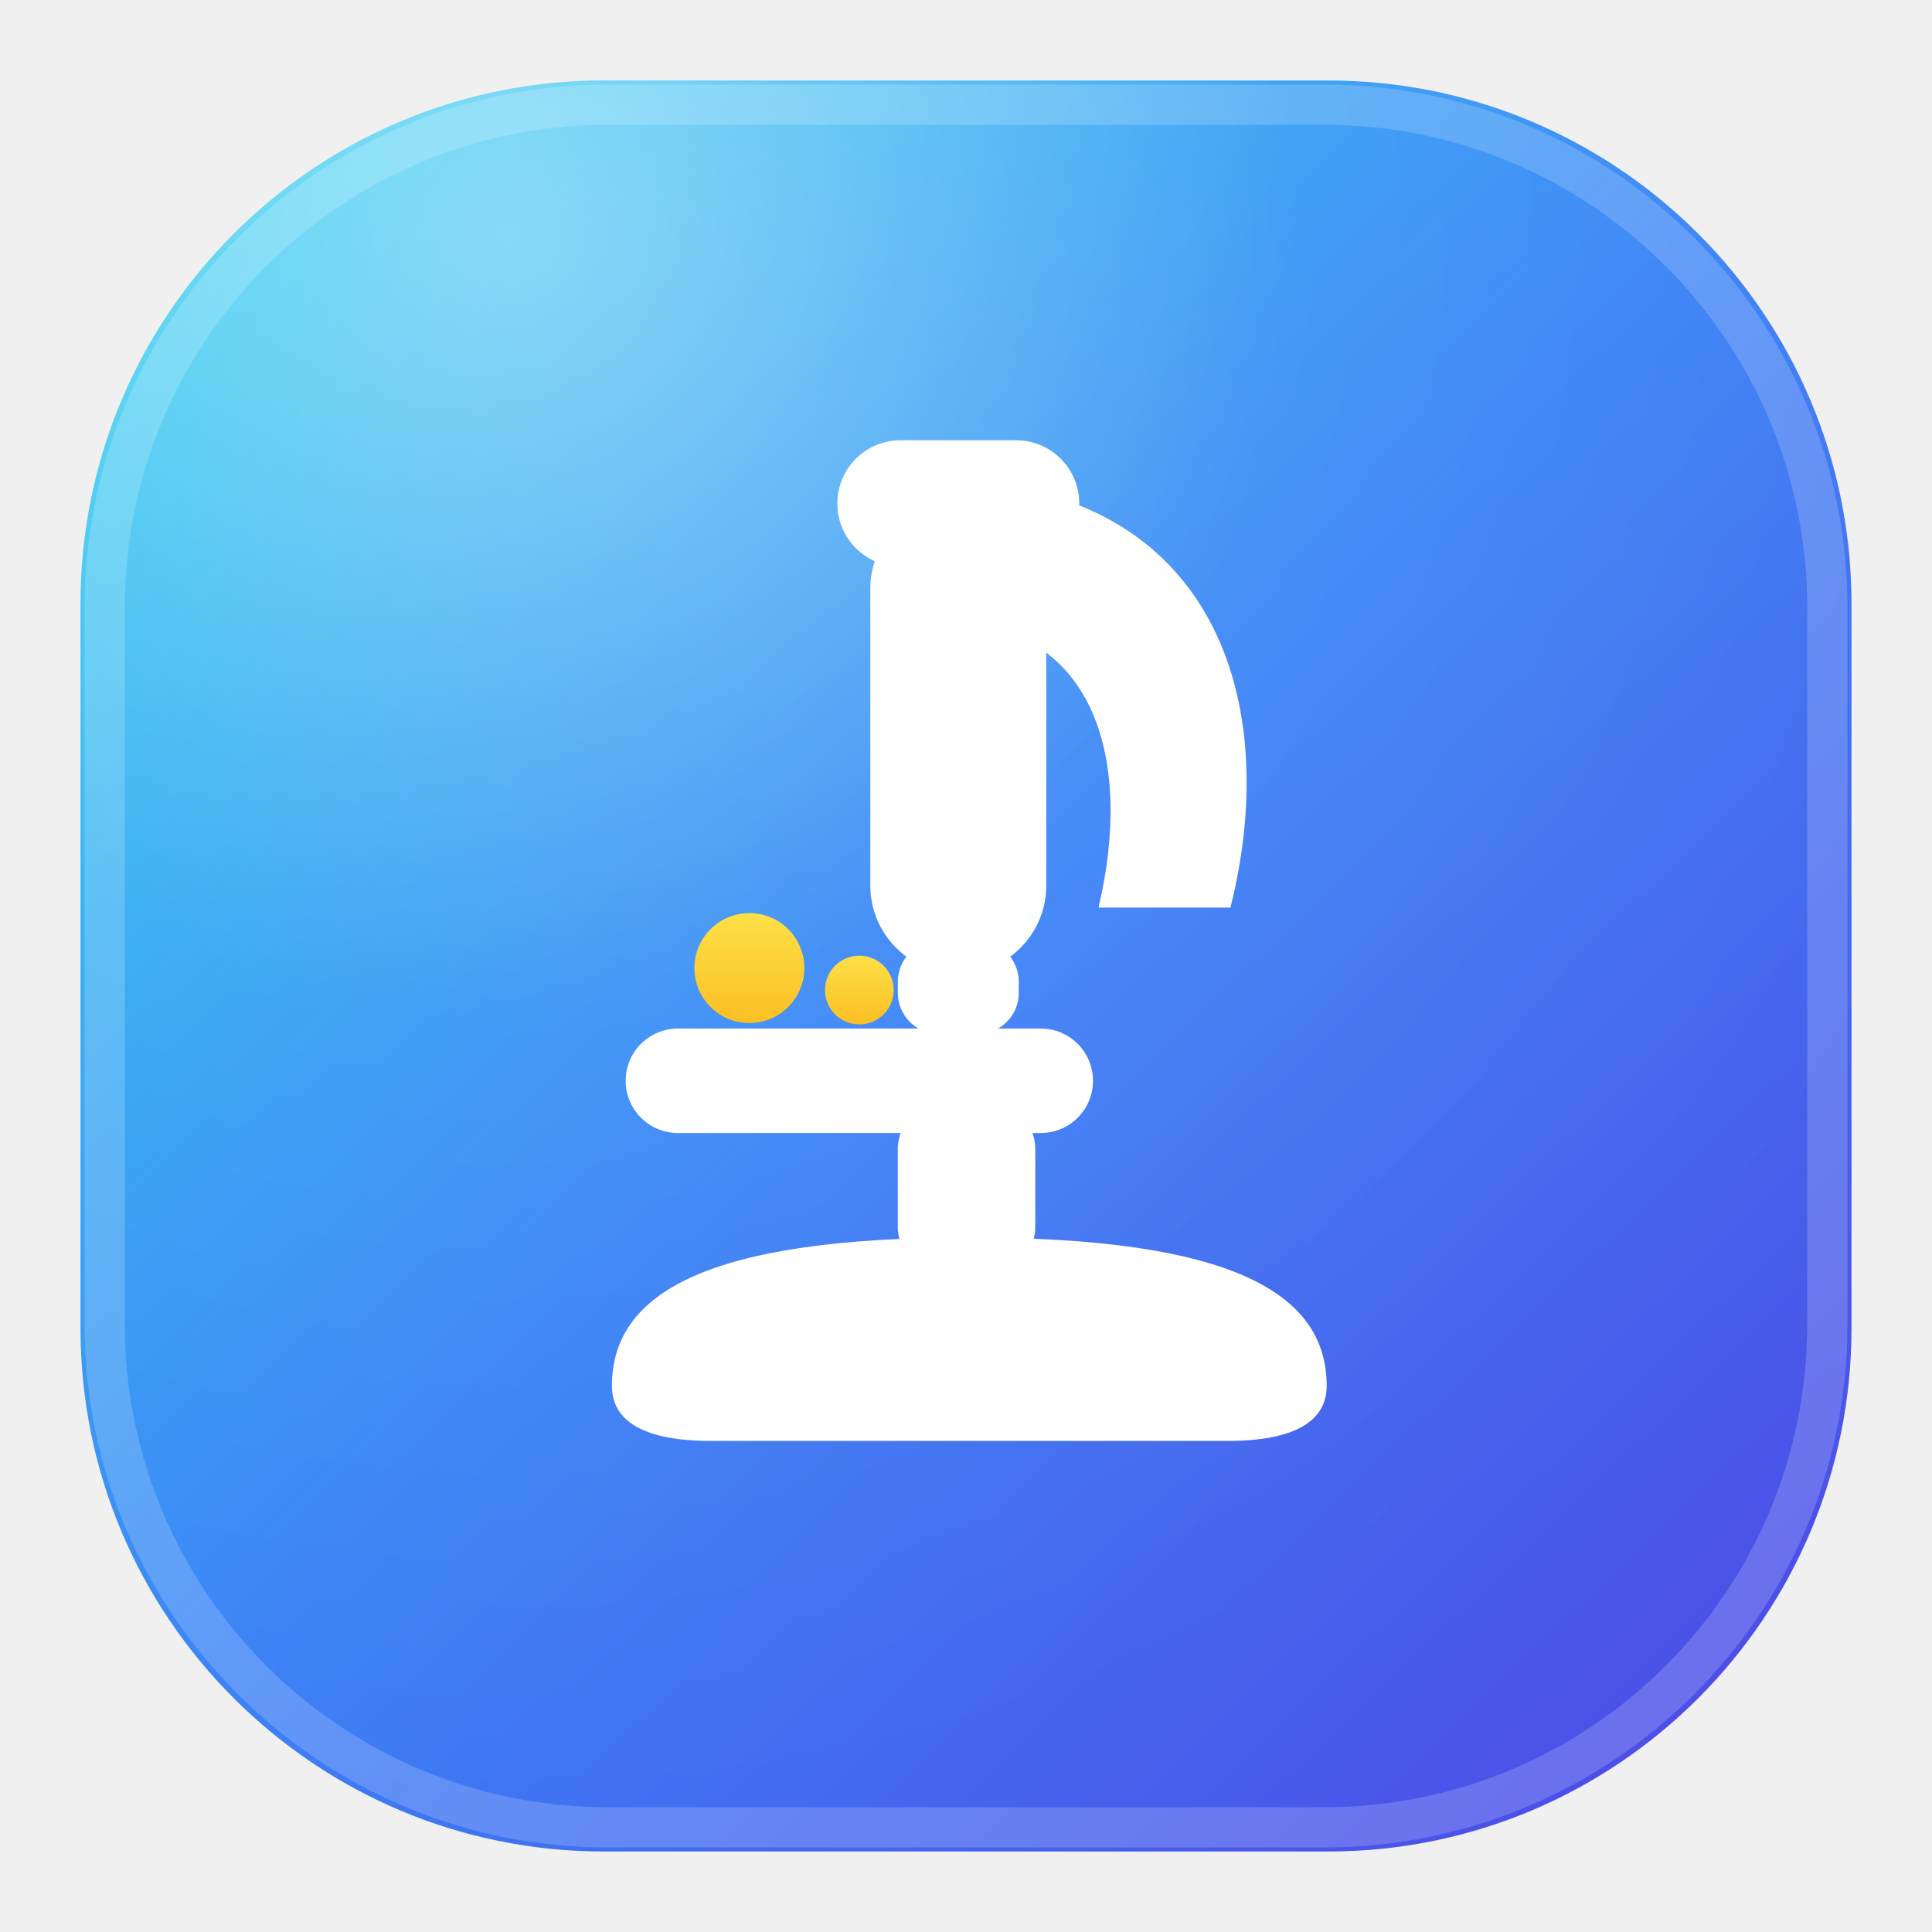
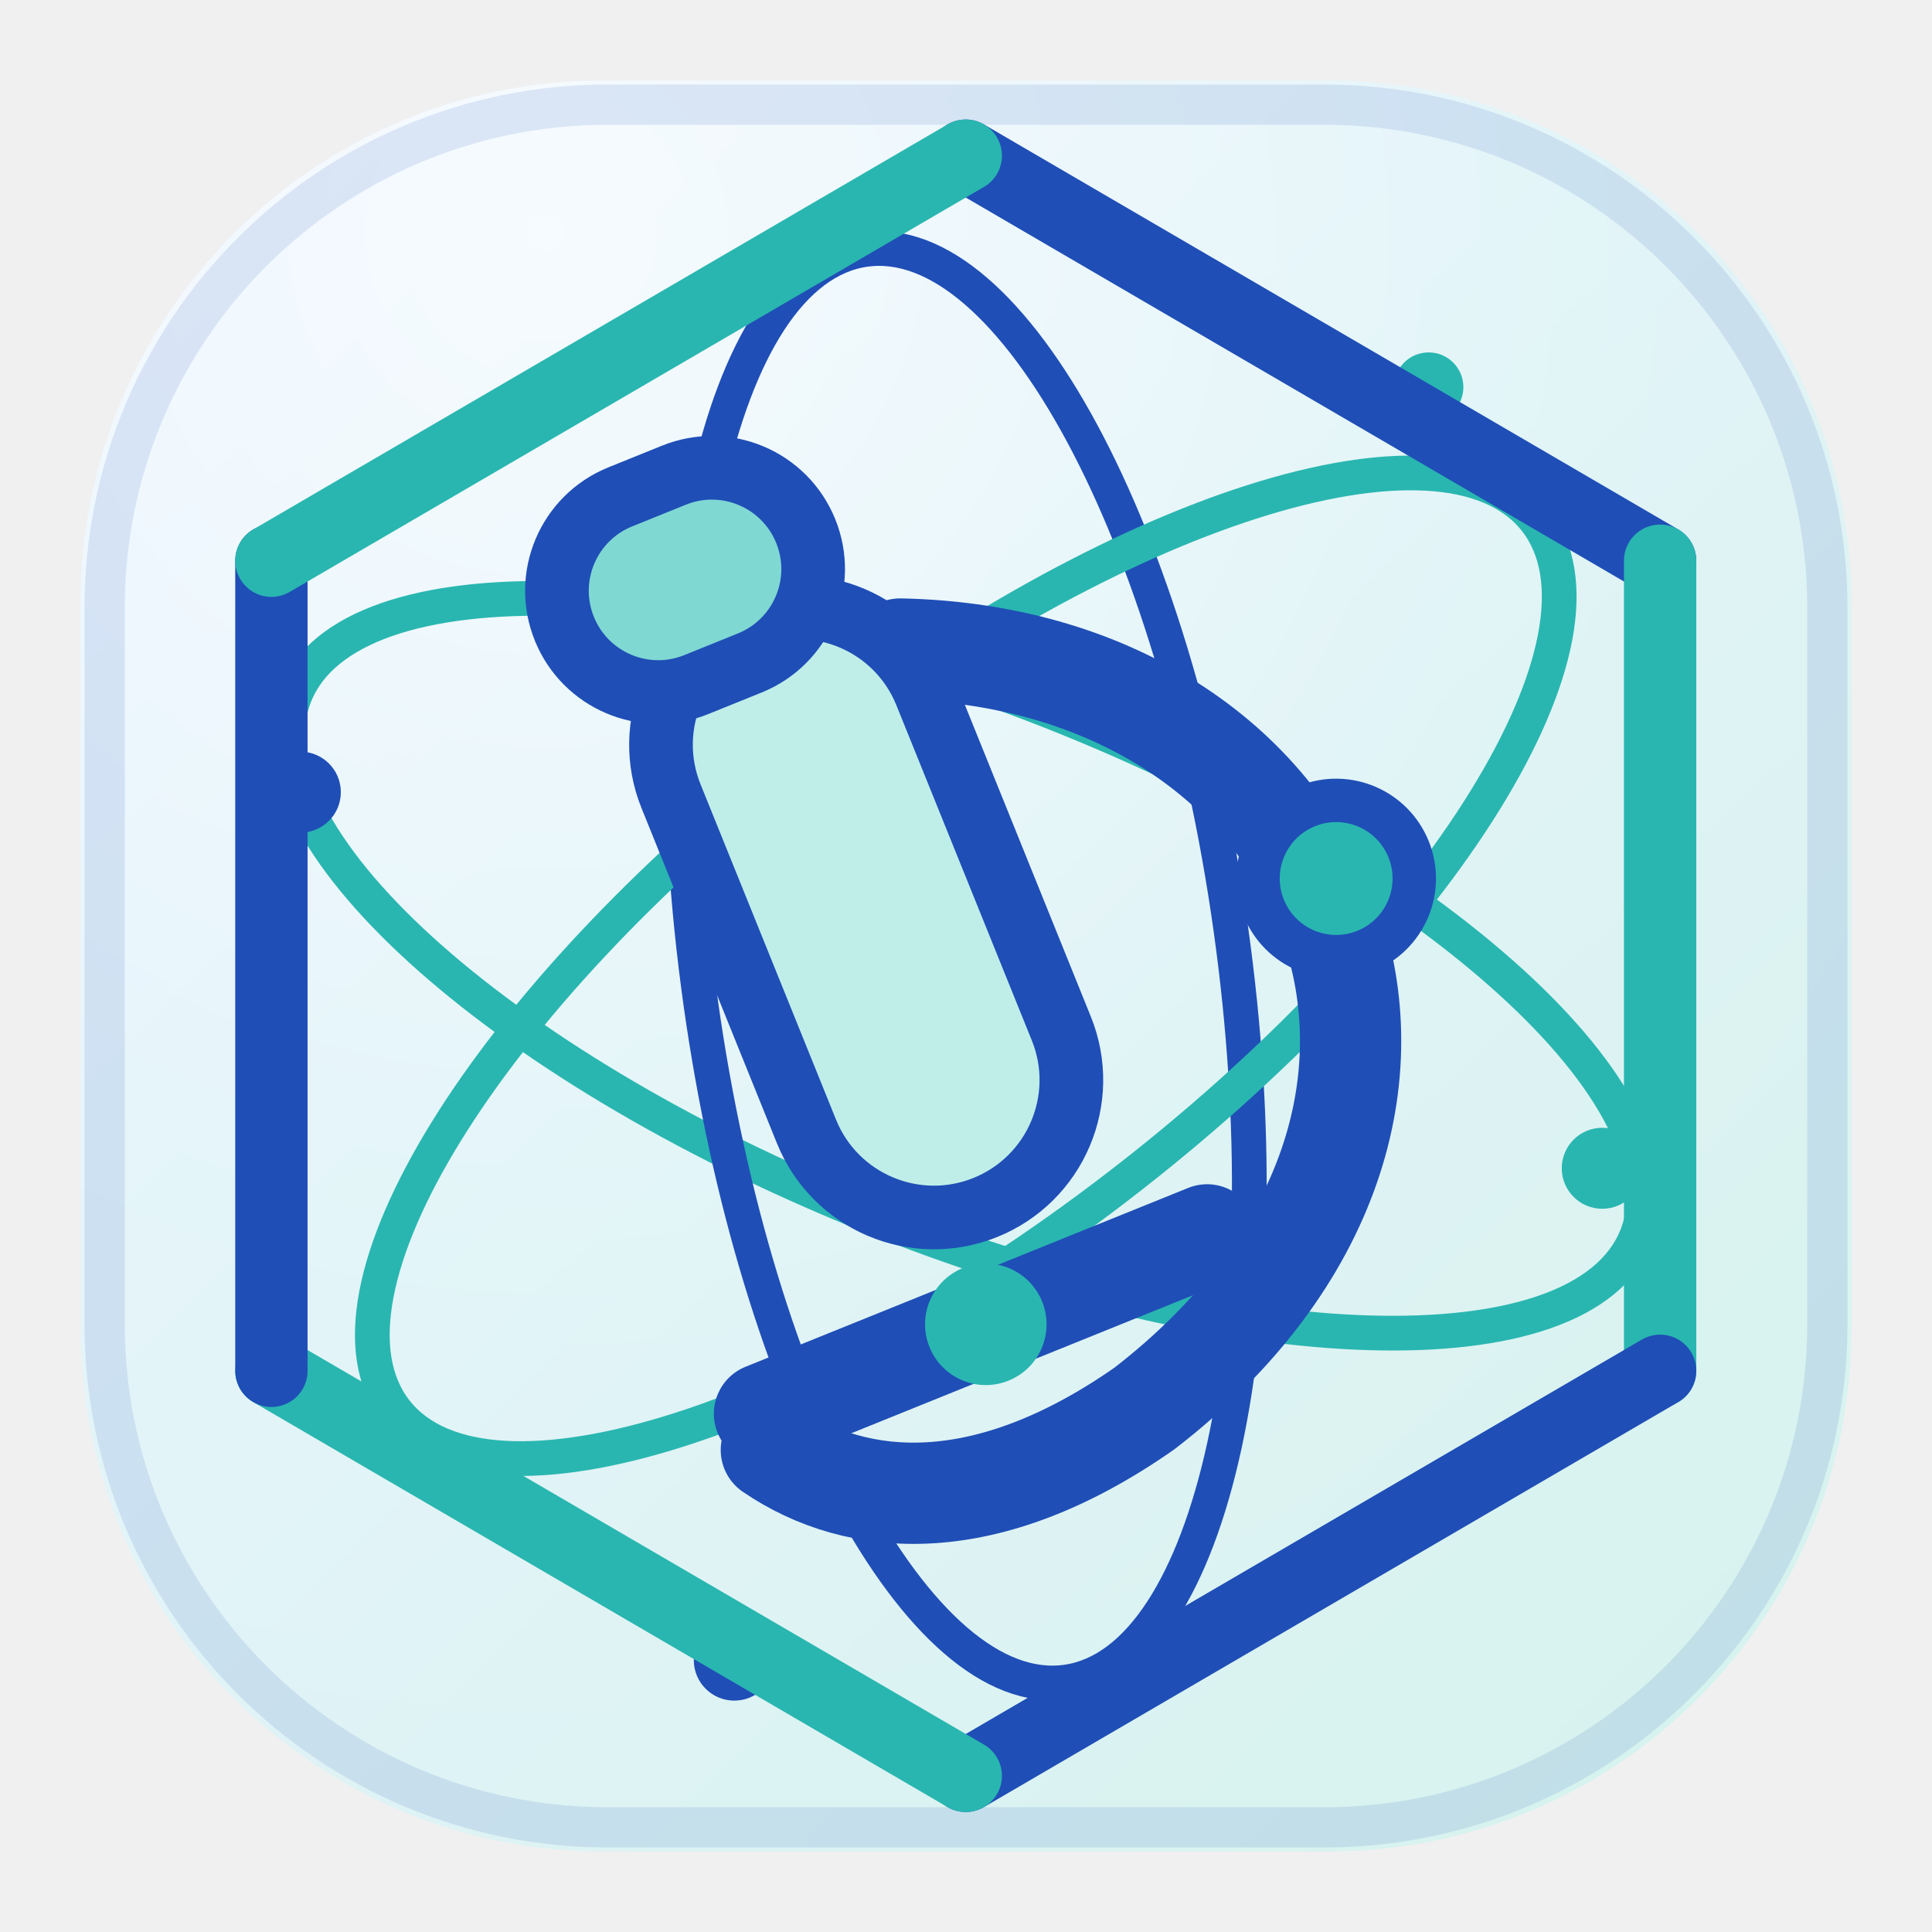
<svg xmlns="http://www.w3.org/2000/svg" width="48" height="48" viewBox="0 0 48 48" fill="none" role="img" aria-label="NamAsta Diagnostics">
  <defs>
-     <linearGradient id="bg" x1="3" y1="2" x2="45" y2="46" gradientUnits="userSpaceOnUse">
-       <stop stop-color="#22d3ee" />
-       <stop offset="0.5" stop-color="#3b82f6" />
-       <stop offset="1" stop-color="#4f46e5" />
+     <linearGradient id="bg" x1="4" y1="3" x2="44" y2="45" gradientUnits="userSpaceOnUse">
+       <stop stop-color="#eaf4ff" />
+       <stop offset="1" stop-color="#d6f3ee" />
    </linearGradient>
-     <linearGradient id="specimen" x1="0" y1="0" x2="0" y2="1">
-       <stop stop-color="#fde047" />
-       <stop offset="1" stop-color="#fbbf24" />
-     </linearGradient>
-     <radialGradient id="gloss" cx="0.24" cy="0.08" r="0.9">
-       <stop stop-color="#ffffff" stop-opacity="0.45" />
-       <stop offset="0.5" stop-color="#ffffff" stop-opacity="0.07" />
+     <radialGradient id="gloss" cx="0.26" cy="0.08" r="0.95">
+       <stop stop-color="#ffffff" stop-opacity="0.6" />
+       <stop offset="0.6" stop-color="#ffffff" stop-opacity="0.05" />
      <stop offset="1" stop-color="#ffffff" stop-opacity="0" />
    </radialGradient>
  </defs>
  <rect x="2" y="2" width="44" height="44" rx="13" fill="url(#bg)" />
  <rect x="2" y="2" width="44" height="44" rx="13" fill="url(#gloss)" />
-   <rect x="2.6" y="2.6" width="42.8" height="42.8" rx="12.5" fill="none" stroke="#ffffff" stroke-opacity="0.18" />
-   <g transform="translate(7.69,6.84) scale(0.683)" fill="#ffffff">
-     <path d="M 23,7.5 C 32.5,7.5 35.5,15 33.5,23 L 28.7,23 C 30,17.5 28.5,12.6 23,12.6 Z" />
-     <rect x="20.4" y="8.2" width="6.4" height="17.2" rx="3.2" />
-     <rect x="19.2" y="6" width="8.8" height="4.6" rx="2.3" />
-     <rect x="21.4" y="24.2" width="4.4" height="3.4" rx="1.5" />
-     <rect x="11.5" y="27.4" width="17" height="3.8" rx="1.9" />
-     <rect x="21.4" y="30" width="5" height="6.4" rx="1.8" />
-     <path d="M 11,40.4 C 11,37 14.5,35 24,35 C 33.5,35 37,37 37,40.4 C 37,41.7 35.8,42.4 33.4,42.4 L 14.6,42.4 C 12.2,42.4 11,41.7 11,40.4 Z" />
-     <circle cx="16" cy="25.2" r="2" fill="url(#specimen)" />
-     <circle cx="20" cy="26" r="1.25" fill="url(#specimen)" />
+   <rect x="2.6" y="2.6" width="42.8" height="42.8" rx="12.5" fill="none" stroke="#1f4eb6" stroke-opacity="0.12" />
+   <g transform="translate(2.43,2.43) scale(0.3594)" stroke-linecap="round" stroke-linejoin="round">
+     <g fill="none" stroke-width="2.4">
+       <ellipse cx="60" cy="60" rx="50" ry="18.5" transform="rotate(22 60 60)" stroke="#29b6b0" />
+       <ellipse cx="60" cy="60" rx="50" ry="18.5" transform="rotate(82 60 60)" stroke="#1f4eb6" />
+       <ellipse cx="60" cy="60" rx="50" ry="18.5" transform="rotate(142 60 60)" stroke="#29b6b0" />
+     </g>
+     <circle cx="14" cy="48" r="2.8" fill="#1f4eb6" />
+     <circle cx="104" cy="74" r="2.8" fill="#29b6b0" />
+     <circle cx="44" cy="108" r="2.8" fill="#1f4eb6" />
+     <circle cx="92" cy="20" r="2.4" fill="#29b6b0" />
+     <g fill="none" stroke-width="5">
+       <path d="M 60,4 L 108,32" stroke="#1f4eb6" />
+       <path d="M 108,32 L 108,88" stroke="#29b6b0" />
+       <path d="M 108,88 L 60,116" stroke="#1f4eb6" />
+       <path d="M 60,116 L 12,88" stroke="#29b6b0" />
+       <path d="M 12,88 L 12,32" stroke="#1f4eb6" />
+       <path d="M 12,32 L 60,4" stroke="#29b6b0" />
+     </g>
+     <g transform="rotate(-22 60 60)">
+       <path d="M 64,38 C 92,50 92,84 60,93 C 47,96 39,92 35,86" fill="none" stroke="#1f4eb6" stroke-width="7" />
+       <circle cx="86" cy="64" r="5.4" fill="#29b6b0" stroke="#1f4eb6" stroke-width="3" />
+       <rect x="45.5" y="32" width="19" height="44" rx="9.5" fill="#bfeee9" stroke="#1f4eb6" stroke-width="4.4" />
+       <rect x="43" y="21" width="18" height="14" rx="7" fill="#7fd8d2" stroke="#1f4eb6" stroke-width="4.4" />
+       <rect x="32" y="80" width="40" height="7" rx="3.5" fill="#1f4eb6" />
+       <circle cx="52" cy="83.5" r="4.2" fill="#29b6b0" />
+     </g>
  </g>
</svg>
